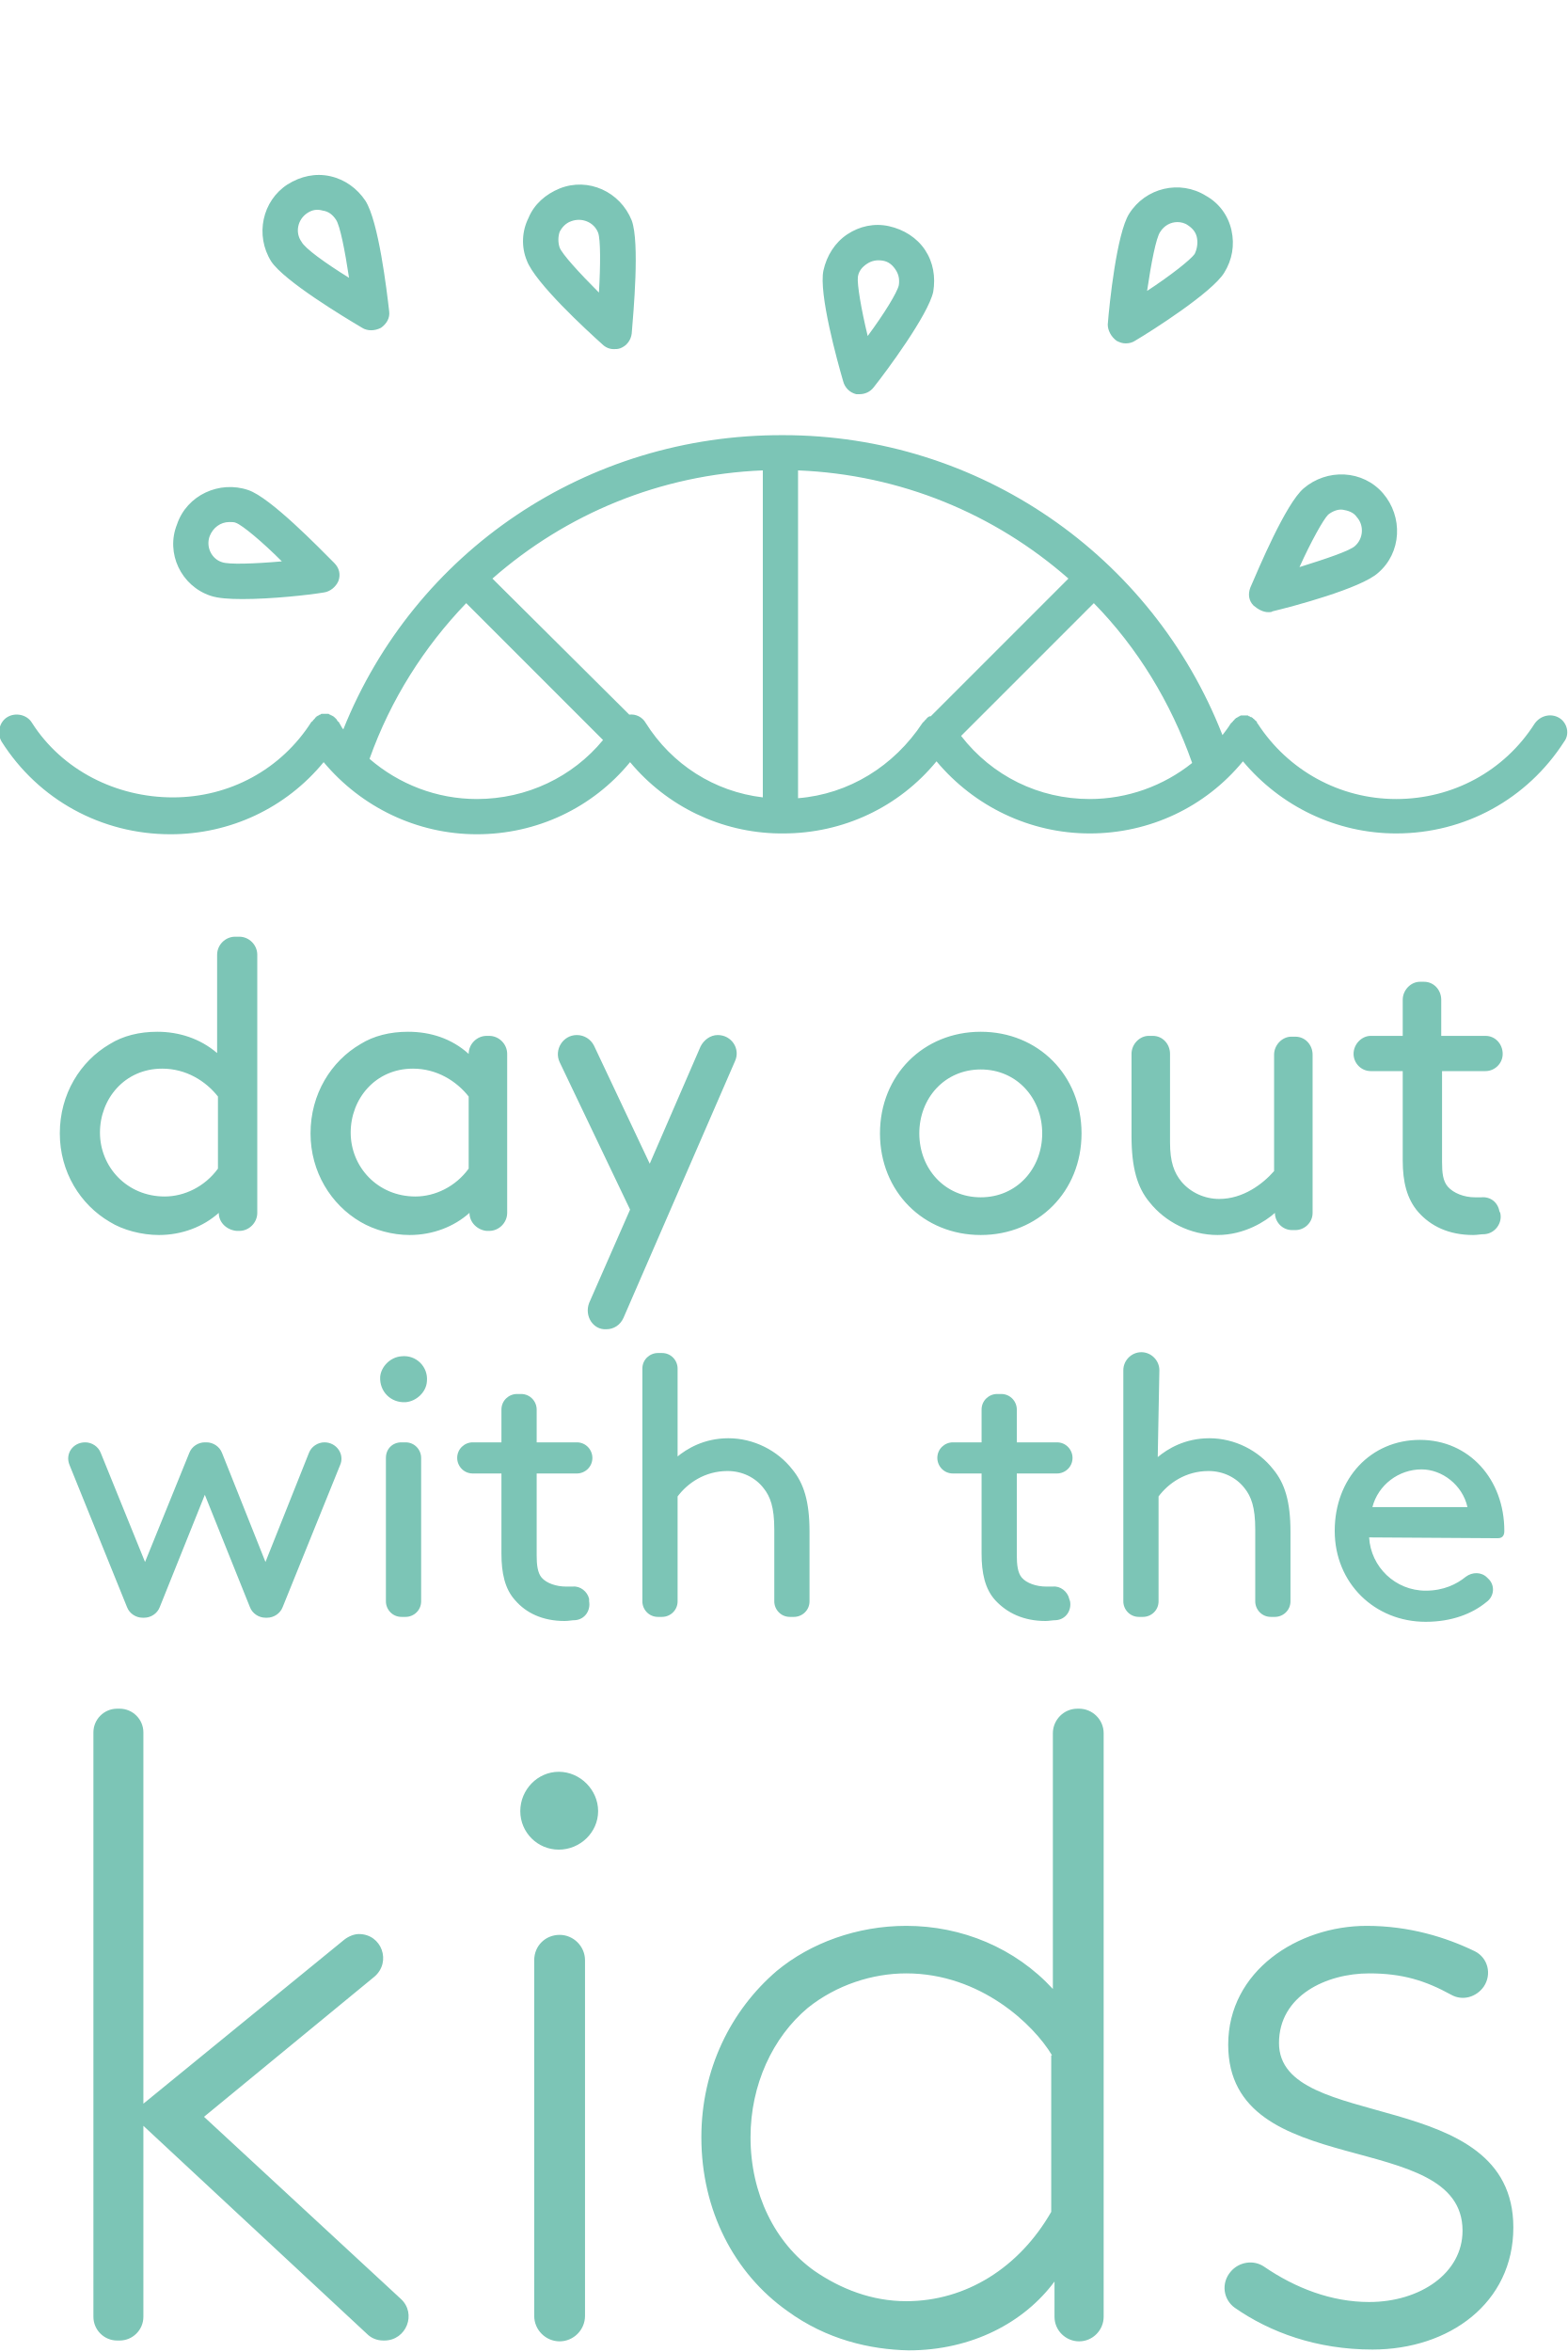
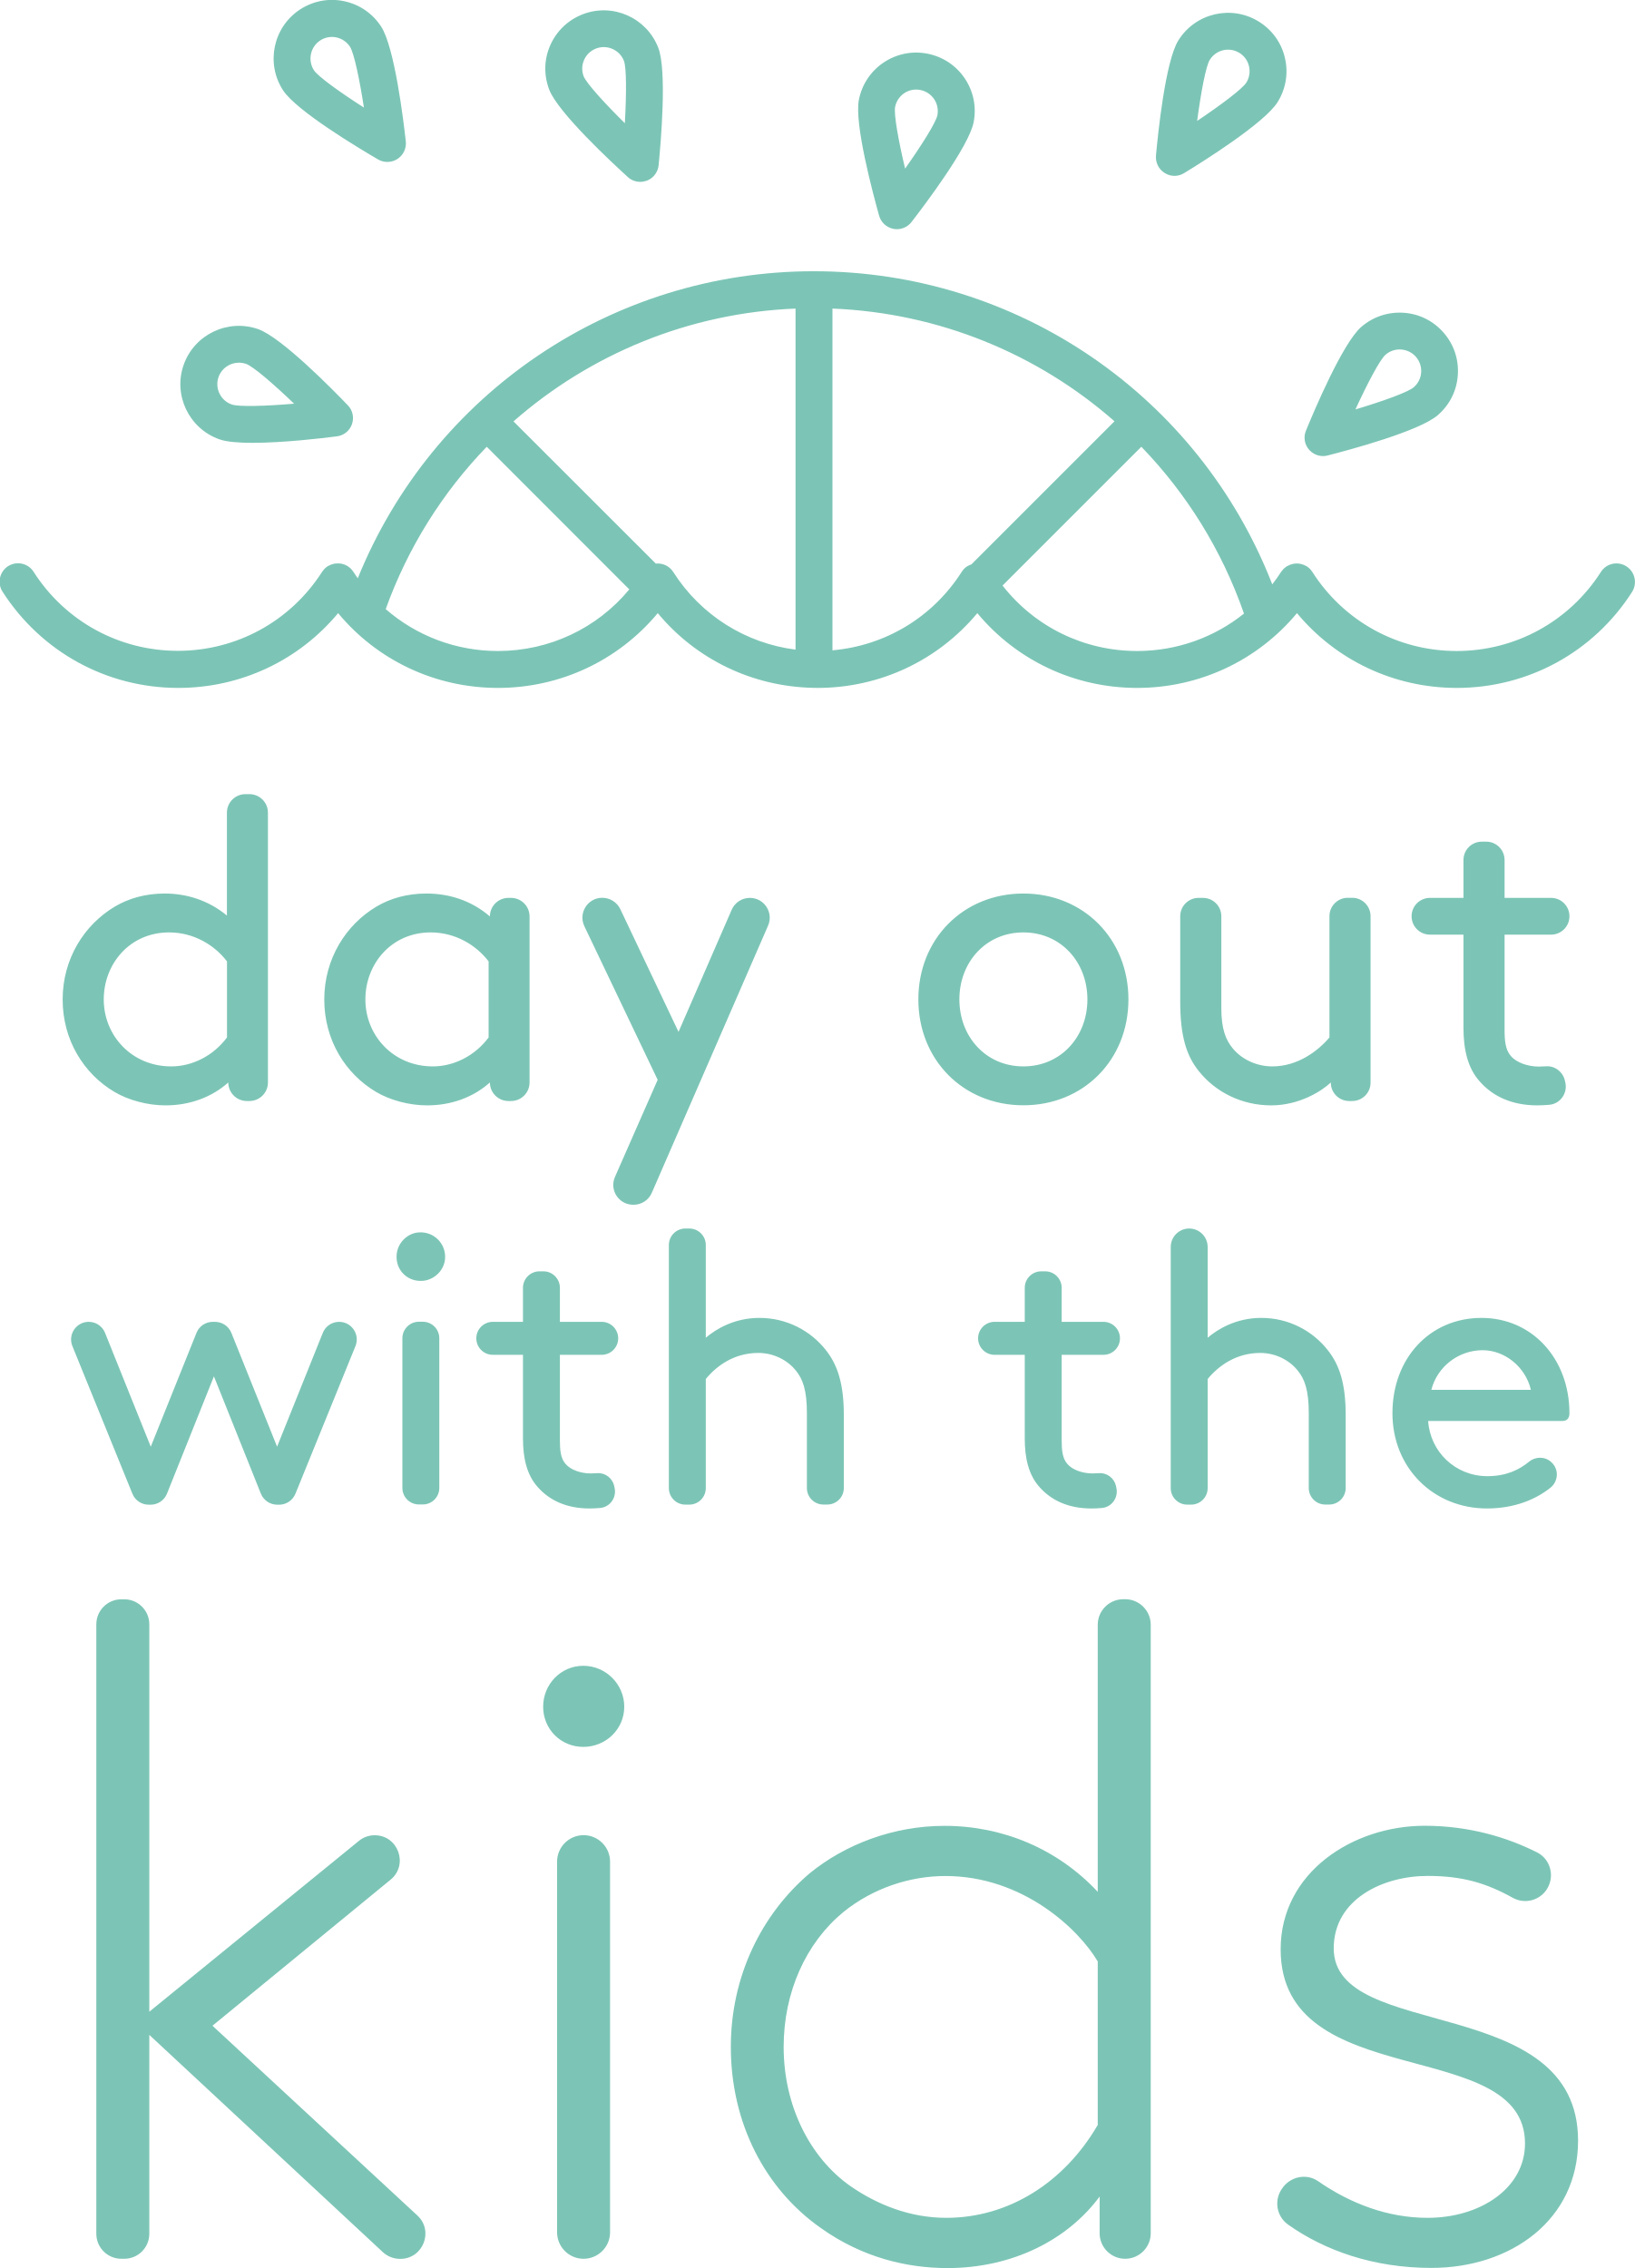
- <svg xmlns="http://www.w3.org/2000/svg" version="1.1" id="Layer_1" x="0px" y="0px" viewBox="0 0 191.3 287" style="enable-background:new 0 0 191.3 287;" xml:space="preserve">
+ <svg xmlns="http://www.w3.org/2000/svg" version="1.1" id="Layer_1" x="0px" y="0px" viewBox="0 0 191.29 265.4" style="enable-background:new 0 0 191.29 265.4;" xml:space="preserve">
  <style type="text/css">
	.st0{fill:#7CC5B6;}
</style>
-   <path class="st0" d="M26.7,148c-1.9,1.7-4.5,2.7-7.3,2.7c-2.1,0-4.4-0.6-6-1.6c-3.6-2.1-6.1-6.1-6.1-10.8c0-4.8,2.5-8.8,6.1-10.9  c1.6-1,3.6-1.5,5.8-1.5c2.6,0,5.2,0.8,7.3,2.6v-12c0-1.2,1-2.2,2.2-2.2h0.5c1.2,0,2.2,1,2.2,2.2V148c0,1.2-1,2.2-2.2,2.2h-0.3  C27.7,150.1,26.7,149.2,26.7,148L26.7,148z M26.6,133.8c-1.5-1.9-3.9-3.4-6.8-3.4c-4.6,0-7.6,3.7-7.6,7.8c0,4.2,3.3,7.8,7.9,7.8  c2.4,0,4.9-1.2,6.5-3.4V133.8z M57.3,148c-1.9,1.7-4.5,2.7-7.3,2.7c-2.1,0-4.3-0.6-6-1.6c-3.6-2.1-6.1-6.1-6.1-10.8  c0-4.8,2.5-8.8,6.1-10.9c1.6-1,3.6-1.5,5.8-1.5c2.7,0,5.3,0.8,7.4,2.7l0,0c0-1.2,1-2.2,2.2-2.2h0.3c1.2,0,2.2,1,2.2,2.2V148  c0,1.2-1,2.2-2.2,2.2h-0.3C58.3,150.1,57.3,149.2,57.3,148L57.3,148z M57.2,133.8c-1.5-1.9-3.9-3.4-6.8-3.4c-4.6,0-7.6,3.7-7.6,7.8  c0,4.2,3.3,7.8,7.9,7.8c2.4,0,4.9-1.2,6.5-3.4V133.8z M71.9,159l5-11.4l-8.6-18c-0.7-1.5,0.4-3.3,2.1-3.3h0c0.9,0,1.7,0.5,2.1,1.3  l6.8,14.4l6.2-14.3c0.4-0.8,1.2-1.4,2.1-1.4l0,0c1.7,0,2.8,1.7,2.1,3.2l-13.6,31.3c-0.4,0.9-1.2,1.4-2.1,1.4h0  C72.4,162.3,71.3,160.6,71.9,159z M119.7,125.9c7,0,12.3,5.3,12.3,12.4s-5.3,12.4-12.3,12.4s-12.3-5.3-12.3-12.4  S112.7,125.9,119.7,125.9z M119.7,146.1c4.4,0,7.5-3.5,7.5-7.8c0-4.3-3.1-7.8-7.5-7.8s-7.5,3.5-7.5,7.8  C112.2,142.6,115.3,146.1,119.7,146.1z M140.3,146.7c-1.5-1.8-2.2-4.2-2.2-8.1v-10c0-1.2,1-2.2,2.1-2.2h0.5c1.2,0,2.1,1,2.1,2.2  v10.8c0,2.4,0.5,3.7,1.4,4.8c1.1,1.3,2.8,2.1,4.6,2.1c2.9,0,5.3-1.8,6.7-3.4v-14.2c0-1.2,1-2.2,2.1-2.2h0.5c1.2,0,2.1,1,2.1,2.2V148  c0,1.2-1,2.1-2.1,2.1h-0.4c-1.2,0-2.1-1-2.1-2.1v0c-1.1,1-3.7,2.7-7,2.7C145.3,150.7,142.2,149.1,140.3,146.7z M183.1,148  c0.3,1.2-0.6,2.5-1.9,2.6c-0.5,0-0.9,0.1-1.4,0.1c-3,0-5.2-1.1-6.7-2.8c-1.4-1.6-1.9-3.7-1.9-6.3v-10.9h-3.9c-1.2,0-2.1-1-2.1-2.1  l0,0c0-1.2,1-2.2,2.1-2.2h3.9v-4.4c0-1.2,1-2.2,2.1-2.2h0.5c1.2,0,2.1,1,2.1,2.2v4.4h5.4c1.2,0,2.1,1,2.1,2.2l0,0  c0,1.2-1,2.1-2.1,2.1H176v11.1c0,1.3,0.1,2.3,0.7,3c0.7,0.8,2,1.3,3.3,1.3c0.2,0,0.5,0,0.8,0c1.1-0.1,2,0.6,2.2,1.7L183.1,148z   M27.1,177.3l5.3,13.3l5.3-13.3c0.3-0.8,1.1-1.3,1.9-1.3l0,0c1.5,0,2.5,1.5,1.9,2.8l-7,17.3c-0.3,0.8-1.1,1.3-1.9,1.3h-0.2  c-0.8,0-1.6-0.5-1.9-1.3L25,182.4l-5.5,13.7c-0.3,0.8-1.1,1.3-1.9,1.3h-0.2c-0.8,0-1.6-0.5-1.9-1.3l-7-17.3  c-0.6-1.4,0.4-2.8,1.9-2.8l0,0c0.8,0,1.6,0.5,1.9,1.3l5.4,13.3l5.4-13.3c0.3-0.8,1.1-1.3,1.9-1.3h0.2C26,176,26.8,176.5,27.1,177.3z   M49,165.5c1.8-0.2,3.3,1.3,3.1,3.1c-0.1,1.3-1.3,2.4-2.6,2.5c-1.8,0.1-3.2-1.3-3.1-3.1C46.5,166.8,47.6,165.6,49,165.5z M49,176  h0.5c1.1,0,1.9,0.9,1.9,1.9v17.5c0,1.1-0.9,1.9-1.9,1.9H49c-1.1,0-1.9-0.9-1.9-1.9v-17.5C47.1,176.8,47.9,176,49,176z M71.9,195.4  c0.2,1.1-0.5,2.2-1.7,2.3c-0.4,0-0.8,0.1-1.3,0.1c-2.7,0-4.7-1-6-2.5c-1.3-1.4-1.7-3.4-1.7-5.7v-9.8h-3.5c-1.1,0-1.9-0.9-1.9-1.9  l0,0c0-1.1,0.9-1.9,1.9-1.9h3.5v-4c0-1.1,0.9-1.9,1.9-1.9h0.5c1.1,0,1.9,0.9,1.9,1.9v4h4.9c1.1,0,1.9,0.9,1.9,1.9l0,0  c0,1.1-0.9,1.9-1.9,1.9h-4.9v10c0,1.1,0.1,2.1,0.6,2.7c0.6,0.7,1.8,1.1,3,1.1c0.2,0,0.5,0,0.8,0c0.9-0.1,1.8,0.6,2,1.5L71.9,195.4z   M82.6,177.8c1.2-1,3.3-2.3,6.3-2.3c3.1,0,6,1.5,7.8,3.8c1.4,1.7,2.1,3.9,2.1,7.6v8.5c0,1.1-0.9,1.9-1.9,1.9h-0.5  c-1.1,0-1.9-0.9-1.9-1.9v-8.8c0-2.7-0.5-4-1.3-5c-1-1.3-2.6-2.1-4.4-2.1c-2.8,0-4.9,1.5-6.1,3.1v12.8c0,1.1-0.9,1.9-1.9,1.9h-0.5  c-1.1,0-1.9-0.9-1.9-1.9V167c0-1.1,0.9-1.9,1.9-1.9h0.5c1.1,0,1.9,0.9,1.9,1.9V177.8z M130.6,195.4c0.2,1.1-0.5,2.2-1.7,2.3  c-0.4,0-0.9,0.1-1.3,0.1c-2.7,0-4.7-1-6.1-2.5c-1.3-1.4-1.7-3.4-1.7-5.7v-9.8h-3.5c-1.1,0-1.9-0.9-1.9-1.9l0,0  c0-1.1,0.9-1.9,1.9-1.9h3.5v-4c0-1.1,0.9-1.9,1.9-1.9h0.5c1.1,0,1.9,0.9,1.9,1.9v4h4.9c1.1,0,1.9,0.9,1.9,1.9l0,0  c0,1.1-0.9,1.9-1.9,1.9h-4.9v10c0,1.1,0.1,2.1,0.6,2.7c0.6,0.7,1.8,1.1,3,1.1c0.2,0,0.5,0,0.8,0c0.9-0.1,1.8,0.6,2,1.5L130.6,195.4z   M141.3,177.8c1.2-1,3.3-2.3,6.3-2.3c3.1,0,6,1.5,7.8,3.8c1.4,1.7,2.1,3.9,2.1,7.6v8.5c0,1.1-0.9,1.9-1.9,1.9h-0.5  c-1.1,0-1.9-0.9-1.9-1.9v-8.8c0-2.7-0.5-4-1.3-5c-1-1.3-2.6-2.1-4.4-2.1c-2.8,0-4.9,1.5-6.1,3.1v12.8c0,1.1-0.9,1.9-1.9,1.9h-0.5  c-1.1,0-1.9-0.9-1.9-1.9v-28.2c0-1.2,1-2.2,2.2-2.2l0,0c1.2,0,2.2,1,2.2,2.2L141.3,177.8L141.3,177.8z M167.1,187.6  c0.2,3.6,3.2,6.5,6.9,6.5c2.2,0,3.8-0.8,4.9-1.7c0.8-0.6,1.9-0.6,2.6,0.1l0.1,0.1c0.9,0.8,0.8,2.2-0.2,2.9c-1.7,1.4-4.2,2.4-7.4,2.4  c-6.2,0-11.1-4.7-11.1-11.1s4.4-11.1,10.4-11.1c6,0,10.3,4.8,10.3,11.1c0,0.4-0.1,0.9-0.8,0.9L167.1,187.6L167.1,187.6z   M167.5,183.9h11.6c-0.6-2.7-3.1-4.6-5.6-4.6C170.7,179.3,168.2,181.2,167.5,183.9z M44.8,284.8l-27.3-25.4v23.3  c0,1.6-1.3,2.9-2.9,2.9h-0.3c-1.6,0-2.9-1.3-2.9-2.9v-71.3c0-1.6,1.3-2.9,2.9-2.9h0.3c1.6,0,2.9,1.3,2.9,2.9v45.3l24.5-20  c0.5-0.4,1.2-0.7,1.8-0.7l0,0c2.8,0,4,3.4,1.9,5.2l-20.8,17.1l24,22.2c2,1.8,0.7,5.1-2,5.1h-0.1C46,285.6,45.3,285.3,44.8,284.8z   M68.2,216.2c2.6,0,4.8,2.2,4.8,4.8s-2.2,4.7-4.8,4.7s-4.7-2.1-4.7-4.7S65.6,216.2,68.2,216.2z M68.3,236.1L68.3,236.1  c1.7,0,3.1,1.4,3.1,3.1v43.4c0,1.7-1.4,3.1-3.1,3.1l0,0c-1.7,0-3.1-1.4-3.1-3.1v-43.4C65.2,237.4,66.6,236.1,68.3,236.1z M96.1,282  c-6.5-4.6-10.5-12.3-10.5-21.2c0-8.3,3.6-15.5,9.2-20.3c4.1-3.4,9.8-5.5,15.8-5.5c6.8,0,13.3,2.7,17.9,7.7v-31.2c0-1.6,1.3-3,3-3  h0.2c1.6,0,3,1.3,3,3v71.2c0,1.6-1.3,3-3,3l0,0c-1.6,0-3-1.3-3-3v-4.3c-3.7,5-10.1,8.4-17.8,8.4C106.2,286.7,100.9,285.5,96.1,282z   M128.4,250.8c-2.2-3.7-8.7-10-17.8-10c-4.1,0-8.5,1.4-12,4.2c-4.3,3.6-7,9.4-7,15.8c0,6.9,3,12.9,7.8,16.3c3.2,2.2,7,3.7,11.2,3.7  c7.3,0,13.8-4.1,17.7-10.9V250.8z M150.2,277.2c1-1.2,2.8-1.5,4.1-0.6c3.8,2.6,8.2,4.3,12.8,4.3c6.2,0,11.4-3.5,11.4-8.7  c0-12.7-28.6-5.8-28.6-22.7c0-9,8.5-14.5,16.9-14.5c5.2,0,9.7,1.4,13.2,3.1c1.6,0.8,2.1,2.8,1.1,4.3l0,0c-0.9,1.3-2.6,1.8-4,1  c-3.1-1.7-5.9-2.6-10-2.6c-5.2,0-11,2.7-11,8.5c0,11,28.6,5.1,28.6,22.5c0,9.2-7.8,14.9-17.2,14.9c-6.8,0-12.5-2.1-16.8-5.1  C149.3,280.6,149,278.6,150.2,277.2L150.2,277.2z M190.3,87.6c-1-0.6-2.3-0.3-3,0.7c-3.7,5.8-10,9.2-16.9,9.2s-13.2-3.5-16.9-9.2  c0,0,0,0,0,0c-0.1-0.1-0.1-0.1-0.1-0.2c0-0.1-0.1-0.1-0.1-0.1s-0.1-0.1-0.1-0.1c-0.1-0.1-0.1-0.1-0.2-0.2c0,0,0,0,0,0  c0,0-0.1,0-0.1-0.1c-0.1,0-0.1-0.1-0.2-0.1c-0.1,0-0.1,0-0.2-0.1c-0.1,0-0.1,0-0.2-0.1c-0.1,0-0.1,0-0.2,0s-0.1,0-0.2,0  s-0.1,0-0.2,0c-0.1,0-0.1,0-0.2,0c-0.1,0-0.1,0-0.2,0.1c-0.1,0-0.1,0-0.2,0.1c-0.1,0-0.1,0.1-0.2,0.1c0,0-0.1,0-0.1,0.1c0,0,0,0,0,0  c-0.1,0-0.1,0.1-0.2,0.2c-0.1,0-0.1,0.1-0.1,0.1c0,0-0.1,0.1-0.1,0.1c-0.1,0.1-0.1,0.1-0.2,0.2c0,0,0,0,0,0c-0.3,0.5-0.7,1-1,1.4  c-8.6-22-29.8-36.6-53.6-36.6C71.6,53,50.6,67.3,41.9,89c-0.2-0.2-0.3-0.5-0.5-0.8c0,0,0,0,0,0c0-0.1-0.1-0.1-0.2-0.2  c0-0.1-0.1-0.1-0.1-0.2c0,0-0.1-0.1-0.1-0.1c-0.1-0.1-0.1-0.1-0.2-0.2c0,0,0,0,0,0c0,0-0.1,0-0.1-0.1c-0.1,0-0.2-0.1-0.2-0.1  c-0.1,0-0.1,0-0.2-0.1c-0.1,0-0.1,0-0.2-0.1c-0.1,0-0.1,0-0.2,0c-0.1,0-0.1,0-0.2,0s-0.1,0-0.2,0c-0.1,0-0.1,0-0.2,0  c-0.1,0-0.1,0-0.2,0.1c-0.1,0-0.1,0-0.2,0.1c-0.1,0-0.2,0.1-0.2,0.1c0,0-0.1,0-0.1,0.1c0,0,0,0,0,0c-0.1,0-0.1,0.1-0.2,0.2  c0,0-0.1,0.1-0.1,0.1s-0.1,0.1-0.1,0.1c0,0.1-0.1,0.1-0.2,0.2c0,0,0,0,0,0c-3.7,5.8-10,9.2-16.9,9.2S7.6,94,3.9,88.2  c-0.6-1-2-1.3-3-0.7c-1,0.6-1.3,2-0.7,3c4.5,7.1,12.2,11.3,20.6,11.3c7.3,0,14.1-3.2,18.7-8.8c4.6,5.5,11.4,8.8,18.7,8.8l0,0  c7.3,0,14.1-3.2,18.7-8.8c4.5,5.4,11.1,8.6,18.2,8.7c0,0,0.1,0,0.1,0c0,0,0,0,0.1,0c0.1,0,0.2,0,0.3,0c7.3,0,14.1-3.2,18.7-8.8  c4.6,5.5,11.4,8.8,18.7,8.8c7.3,0,14.1-3.2,18.7-8.8c4.6,5.5,11.4,8.8,18.7,8.8c8.4,0,16-4.2,20.5-11.2  C191.6,89.6,191.3,88.2,190.3,87.6z M58.2,97.5c-4.9,0-9.5-1.8-13.1-4.9c2.6-7.3,6.7-13.7,11.8-19l16.7,16.7  C69.9,94.8,64.3,97.5,58.2,97.5z M78.8,88.2c-0.4-0.7-1.2-1.1-2-1L60.1,70.6c9-7.9,20.5-12.7,33-13.2v39.9  C87.2,96.6,82,93.3,78.8,88.2z M97.4,97.4v-40c12.5,0.5,24,5.3,33,13.2l-16.8,16.8c0,0-0.1,0-0.1,0c-0.1,0-0.2,0.1-0.2,0.1  c0,0-0.1,0-0.1,0.1c0,0,0,0,0,0c-0.1,0-0.1,0.1-0.2,0.2c-0.1,0-0.1,0.1-0.1,0.1s-0.1,0.1-0.1,0.1c-0.1,0.1-0.1,0.1-0.2,0.2  c0,0,0,0,0,0C109.1,93.5,103.6,96.9,97.4,97.4z M117.3,89.8l16.2-16.2c5.3,5.4,9.4,12.1,12,19.5c-3.5,2.8-7.9,4.4-12.5,4.4  C126.8,97.5,121.1,94.7,117.3,89.8z M64.3,31.8c1,2.7,7.3,8.5,9.2,10.2c0.4,0.4,0.9,0.6,1.4,0.6c0.3,0,0.5,0,0.8-0.1  c0.8-0.3,1.3-1,1.4-1.8c0.2-2.5,1-11.1,0-13.8c-1.4-3.5-5.3-5.3-8.8-3.9c-1.7,0.7-3.1,1.9-3.8,3.6C63.7,28.2,63.6,30.1,64.3,31.8  L64.3,31.8z M68.3,28.3c0.3-0.6,0.8-1.1,1.4-1.3c1.3-0.5,2.8,0.1,3.3,1.4c0.3,0.8,0.3,3.9,0.1,7.3c-2.4-2.4-4.5-4.7-4.8-5.5  C68.1,29.6,68.1,28.9,68.3,28.3z M33.1,31.9c1.6,2.4,8.9,6.8,11.1,8.1c0.3,0.2,0.7,0.3,1.1,0.3c0.4,0,0.8-0.1,1.2-0.3  c0.7-0.5,1.1-1.2,1-2c-0.3-2.6-1.3-11-2.9-13.5c-1-1.5-2.5-2.6-4.3-3c-1.8-0.4-3.6,0-5.2,1C32,24.5,31.1,28.7,33.1,31.9L33.1,31.9z   M37.5,26c0.6-0.4,1.2-0.5,1.9-0.3c0.7,0.1,1.2,0.5,1.6,1.1c0.5,0.7,1.1,3.8,1.6,7.1c-2.9-1.8-5.4-3.6-5.8-4.4  C36,28.4,36.3,26.8,37.5,26z M104.5,48.1c0.1,0,0.3,0,0.4,0c0.7,0,1.3-0.3,1.7-0.8c1.6-2,6.7-8.9,7.3-11.7c0.3-1.8,0-3.6-1-5.1  c-1-1.5-2.6-2.5-4.4-2.9c-1.8-0.4-3.6,0-5.1,1c-1.5,1-2.5,2.6-2.9,4.4c-0.6,2.8,1.7,11.1,2.4,13.5C103.1,47.3,103.7,47.9,104.5,48.1  z M104.7,33.8c0.1-0.7,0.5-1.2,1.1-1.6c0.6-0.4,1.2-0.5,1.9-0.4c0.7,0.1,1.2,0.5,1.6,1.1c0.4,0.6,0.5,1.2,0.4,1.9  c-0.2,0.9-1.8,3.5-3.8,6.2C105.1,37.7,104.6,34.7,104.7,33.8z M25.7,72.7c0.9,0.3,2.2,0.4,3.9,0.4c3.6,0,8.1-0.5,9.9-0.8  c0.8-0.1,1.5-0.7,1.8-1.4c0.3-0.8,0.1-1.6-0.5-2.2c-1.8-1.8-7.8-8-10.5-8.9l0,0c-3.5-1.2-7.5,0.6-8.7,4.2  C20.2,67.5,22.1,71.5,25.7,72.7z M25.6,65.4c0.4-1,1.3-1.7,2.4-1.7c0.3,0,0.6,0,0.8,0.1c0.8,0.3,3.2,2.3,5.6,4.7  c-3.4,0.3-6.5,0.4-7.3,0.1C25.8,68.2,25.1,66.7,25.6,65.4z M136.3,41.6c0.4,0.2,0.7,0.3,1.1,0.3c0.4,0,0.8-0.1,1.1-0.3  c2.2-1.3,9.4-5.9,10.9-8.3l0,0c1-1.6,1.3-3.4,0.9-5.2c-0.4-1.8-1.5-3.3-3.1-4.2c-3.2-2-7.4-1-9.4,2.2c-1.5,2.4-2.4,10.9-2.6,13.5  C135.2,40.3,135.6,41.1,136.3,41.6z M141.6,28.3c0.5-0.8,1.3-1.2,2.1-1.2c0.4,0,0.9,0.1,1.3,0.4c0.6,0.4,1,0.9,1.1,1.6  c0.1,0.6,0,1.3-0.3,1.9c-0.5,0.7-2.9,2.6-5.8,4.5C140.5,32.1,141.1,29,141.6,28.3z M154.8,74.7c0.2,0,0.4,0,0.5-0.1  c2.5-0.6,10.8-2.8,12.9-4.7c1.4-1.2,2.2-2.9,2.3-4.7c0.1-1.8-0.5-3.6-1.7-5c-1.2-1.4-2.9-2.2-4.7-2.3c-1.8-0.1-3.6,0.5-5,1.7  c-2.2,1.9-5.5,9.8-6.5,12.1c-0.3,0.8-0.2,1.6,0.4,2.2C153.6,74.4,154.2,74.7,154.8,74.7z M162.1,62.8c0.5-0.4,1.2-0.7,1.8-0.6  s1.3,0.3,1.7,0.9c0.9,1,0.8,2.6-0.2,3.5c-0.6,0.6-3.6,1.6-6.8,2.6C160,66.1,161.5,63.4,162.1,62.8z" />
+   <path class="st0" d="M26.71,126.67c-1.92,1.72-4.5,2.68-7.34,2.68c-2.12,0-4.35-0.61-5.97-1.57c-3.59-2.12-6.07-6.07-6.07-10.82  c0-4.76,2.53-8.75,6.12-10.88c1.62-0.96,3.59-1.52,5.82-1.52c2.58,0,5.16,0.81,7.28,2.58V95.1c0-1.2,0.97-2.17,2.17-2.17h0.46  c1.2,0,2.17,0.97,2.17,2.17v31.57c0,1.2-0.97,2.17-2.17,2.17h-0.3C27.69,128.84,26.71,127.87,26.71,126.67L26.71,126.67z   M26.56,112.5c-1.47-1.92-3.9-3.39-6.78-3.39c-4.6,0-7.64,3.69-7.64,7.84c0,4.25,3.29,7.84,7.89,7.84c2.43,0,4.91-1.21,6.53-3.39  V112.5z M57.32,126.67c-1.92,1.72-4.5,2.68-7.34,2.68c-2.12,0-4.35-0.61-5.97-1.57c-3.59-2.12-6.07-6.07-6.07-10.82  c0-4.76,2.53-8.75,6.12-10.88c1.62-0.96,3.59-1.52,5.82-1.52c2.68,0,5.26,0.81,7.44,2.68v0c0-1.2,0.97-2.17,2.17-2.17h0.3  c1.2,0,2.17,0.97,2.17,2.17v19.43c0,1.2-0.97,2.17-2.17,2.17h-0.3C58.29,128.84,57.32,127.87,57.32,126.67L57.32,126.67z   M57.17,112.5c-1.47-1.92-3.9-3.39-6.78-3.39c-4.6,0-7.64,3.69-7.64,7.84c0,4.25,3.29,7.84,7.89,7.84c2.43,0,4.91-1.21,6.53-3.39  V112.5z M71.95,137.73l5-11.37l-8.58-17.98c-0.73-1.54,0.39-3.32,2.09-3.32h0.02c0.9,0,1.71,0.52,2.1,1.33l6.81,14.36l6.22-14.29  c0.37-0.85,1.2-1.39,2.13-1.39l0,0c1.67,0,2.79,1.71,2.13,3.24l-13.61,31.28c-0.37,0.85-1.2,1.39-2.13,1.39h-0.04  C72.4,140.98,71.28,139.26,71.95,137.73z M119.74,104.56c7.03,0,12.29,5.31,12.29,12.39s-5.26,12.39-12.29,12.39  c-7.03,0-12.29-5.31-12.29-12.39S112.71,104.56,119.74,104.56z M119.74,124.79c4.4,0,7.49-3.49,7.49-7.84  c0-4.35-3.09-7.84-7.49-7.84c-4.4,0-7.49,3.49-7.49,7.84C112.25,121.3,115.34,124.79,119.74,124.79z M140.27,125.35  c-1.47-1.82-2.18-4.15-2.18-8.14v-9.99c0-1.19,0.96-2.15,2.15-2.15h0.51c1.19,0,2.15,0.96,2.15,2.15v10.75  c0,2.43,0.51,3.74,1.37,4.75c1.06,1.27,2.78,2.07,4.6,2.07c2.93,0,5.31-1.77,6.68-3.39v-14.19c0-1.19,0.96-2.15,2.15-2.15h0.51  c1.19,0,2.15,0.96,2.15,2.15v19.48c0,1.19-0.96,2.15-2.15,2.15h-0.35c-1.19,0-2.15-0.96-2.15-2.15v-0.02  c-1.06,1.01-3.69,2.68-6.98,2.68C145.33,129.35,142.25,127.83,140.27,125.35z M183.15,126.68c0.28,1.25-0.59,2.48-1.86,2.6  c-0.46,0.04-0.94,0.07-1.41,0.07c-2.99,0-5.21-1.06-6.73-2.78c-1.42-1.57-1.92-3.74-1.92-6.32v-10.88h-3.92  c-1.19,0-2.15-0.96-2.15-2.15l0,0c0-1.19,0.96-2.15,2.15-2.15h3.92v-4.43c0-1.19,0.96-2.15,2.15-2.15h0.51  c1.19,0,2.15,0.96,2.15,2.15v4.43h5.44c1.19,0,2.15,0.96,2.15,2.15l0,0c0,1.19-0.96,2.15-2.15,2.15h-5.44v11.13  c0,1.27,0.1,2.33,0.71,3.04c0.66,0.81,2.02,1.27,3.29,1.27c0.24,0,0.53-0.01,0.84-0.03c1.05-0.08,1.99,0.65,2.22,1.68L183.15,126.68  z M27.07,155.97l5.35,13.32l5.35-13.32c0.31-0.78,1.07-1.29,1.91-1.29h0c1.46,0,2.46,1.48,1.91,2.84l-7.02,17.27  c-0.32,0.78-1.07,1.29-1.91,1.29h-0.22c-0.84,0-1.6-0.51-1.92-1.3l-5.49-13.72l-5.49,13.72c-0.31,0.78-1.07,1.3-1.92,1.3h-0.22  c-0.84,0-1.6-0.51-1.91-1.29l-7.02-17.27c-0.55-1.36,0.45-2.84,1.91-2.84h0c0.84,0,1.6,0.51,1.91,1.29l5.35,13.32l5.35-13.32  c0.31-0.78,1.07-1.29,1.91-1.29h0.21C26,154.67,26.75,155.19,27.07,155.97z M48.95,144.22c1.8-0.16,3.28,1.32,3.12,3.12  c-0.12,1.33-1.26,2.43-2.59,2.54c-1.81,0.15-3.23-1.27-3.07-3.08C46.52,145.47,47.62,144.33,48.95,144.22z M49.01,154.67h0.46  c1.07,0,1.93,0.87,1.93,1.93v17.52c0,1.07-0.87,1.93-1.93,1.93h-0.46c-1.07,0-1.93-0.87-1.93-1.93v-17.52  C47.08,155.54,47.94,154.67,49.01,154.67z M71.91,174.12c0.25,1.12-0.53,2.23-1.67,2.34c-0.42,0.04-0.85,0.06-1.27,0.06  c-2.69,0-4.69-0.96-6.05-2.5c-1.27-1.41-1.73-3.37-1.73-5.69v-9.79h-3.53c-1.07,0-1.93-0.87-1.93-1.93l0,0  c0-1.07,0.87-1.93,1.93-1.93h3.53v-3.98c0-1.07,0.87-1.93,1.93-1.93h0.46c1.07,0,1.93,0.87,1.93,1.93v3.98h4.89  c1.07,0,1.93,0.87,1.93,1.93l0,0c0,1.07-0.87,1.93-1.93,1.93h-4.89v10.01c0,1.14,0.09,2.09,0.64,2.73c0.59,0.73,1.82,1.14,2.96,1.14  c0.21,0,0.48-0.01,0.76-0.03c0.95-0.07,1.8,0.59,2,1.52L71.91,174.12z M82.58,156.54c1.18-1,3.32-2.32,6.28-2.32  c3.14,0,5.96,1.46,7.78,3.78c1.36,1.73,2.09,3.92,2.09,7.6v8.53c0,1.07-0.87,1.93-1.93,1.93h-0.46c-1.07,0-1.93-0.87-1.93-1.93  v-8.76c0-2.73-0.5-4.01-1.27-4.96c-1-1.27-2.64-2.09-4.42-2.09c-2.82,0-4.87,1.5-6.14,3.05v12.77c0,1.07-0.87,1.93-1.93,1.93h-0.46  c-1.07,0-1.93-0.87-1.93-1.93v-28.45c0-1.07,0.87-1.93,1.93-1.93h0.46c1.07,0,1.93,0.87,1.93,1.93V156.54z M130.62,174.12  c0.25,1.12-0.53,2.23-1.67,2.34c-0.42,0.04-0.85,0.06-1.27,0.06c-2.68,0-4.69-0.96-6.05-2.5c-1.27-1.41-1.73-3.37-1.73-5.69v-9.79  h-3.53c-1.07,0-1.93-0.87-1.93-1.93l0,0c0-1.07,0.87-1.93,1.93-1.93h3.53v-3.98c0-1.07,0.87-1.93,1.93-1.93h0.46  c1.07,0,1.93,0.87,1.93,1.93v3.98h4.89c1.07,0,1.93,0.87,1.93,1.93l0,0c0,1.07-0.87,1.93-1.93,1.93h-4.89v10.01  c0,1.14,0.09,2.09,0.64,2.73c0.59,0.73,1.82,1.14,2.96,1.14c0.21,0,0.48-0.01,0.76-0.03c0.95-0.07,1.8,0.59,2,1.52L130.62,174.12z   M141.3,156.54c1.18-1,3.32-2.32,6.28-2.32c3.14,0,5.96,1.46,7.78,3.78c1.37,1.73,2.09,3.92,2.09,7.6v8.53  c0,1.07-0.87,1.93-1.93,1.93h-0.46c-1.07,0-1.93-0.87-1.93-1.93v-8.76c0-2.73-0.5-4.01-1.27-4.96c-1-1.27-2.64-2.09-4.41-2.09  c-2.82,0-4.87,1.5-6.15,3.05v12.77c0,1.07-0.87,1.93-1.93,1.93h-0.46c-1.07,0-1.93-0.87-1.93-1.93v-28.22  c0-1.19,0.97-2.16,2.16-2.16l0,0c1.19,0,2.16,0.97,2.16,2.16V156.54z M167.1,166.28c0.23,3.6,3.19,6.46,6.92,6.46  c2.24,0,3.75-0.76,4.88-1.69c0.77-0.63,1.88-0.63,2.61,0.05l0.05,0.05c0.86,0.82,0.77,2.21-0.16,2.95  c-1.73,1.37-4.22,2.42-7.42,2.42c-6.24,0-11.06-4.73-11.06-11.15c0-6.42,4.37-11.15,10.42-11.15c5.96,0,10.29,4.82,10.29,11.15  c0,0.37-0.12,0.9-0.79,0.91H167.1z M167.47,162.64h11.65c-0.64-2.73-3.1-4.64-5.64-4.64C170.7,158,168.19,159.86,167.47,162.64z   M44.78,263.53l-27.31-25.41v23.27c0,1.62-1.31,2.93-2.93,2.93h-0.34c-1.62,0-2.93-1.31-2.93-2.93v-71.31  c0-1.62,1.31-2.93,2.93-2.93h0.34c1.62,0,2.93,1.31,2.93,2.93v45.33l24.52-19.99c0.52-0.43,1.18-0.66,1.85-0.66h0  c2.75,0,3.99,3.45,1.86,5.2l-20.84,17.09l23.97,22.2c1.96,1.81,0.67,5.08-1.99,5.08h-0.07C46.04,264.32,45.32,264.04,44.78,263.53z   M68.25,194.93c2.63,0,4.79,2.16,4.79,4.79s-2.16,4.7-4.79,4.7c-2.63,0-4.7-2.07-4.7-4.7S65.62,194.93,68.25,194.93z M68.28,214.75  L68.28,214.75c1.71,0,3.1,1.39,3.1,3.1v43.37c0,1.71-1.39,3.1-3.1,3.1h0c-1.71,0-3.1-1.39-3.1-3.1v-43.37  C65.18,216.14,66.57,214.75,68.28,214.75z M96.05,260.73c-6.52-4.57-10.54-12.28-10.54-21.2c0-8.26,3.59-15.54,9.24-20.33  c4.13-3.37,9.78-5.54,15.76-5.54c6.85,0,13.26,2.72,17.93,7.72v-31.25c0-1.65,1.34-2.99,2.99-2.99h0.22c1.65,0,2.99,1.34,2.99,2.99  v71.2c0,1.65-1.34,2.99-2.99,2.99l0,0c-1.65,0-2.99-1.34-2.99-2.99v-4.29c-3.69,5-10.11,8.37-17.83,8.37  C106.16,265.4,100.94,264.21,96.05,260.73z M128.44,229.53c-2.17-3.7-8.7-10-17.83-10c-4.13,0-8.48,1.41-11.96,4.24  c-4.35,3.59-6.96,9.35-6.96,15.76c0,6.85,3.04,12.94,7.83,16.3c3.15,2.17,6.96,3.7,11.2,3.7c7.28,0,13.8-4.13,17.72-10.87V229.53z   M150.16,255.89c0.98-1.23,2.76-1.55,4.06-0.65c3.79,2.63,8.18,4.29,12.8,4.29c6.2,0,11.41-3.48,11.41-8.7  c0-12.72-28.59-5.76-28.59-22.72c0-9.02,8.48-14.46,16.85-14.46c5.2,0,9.68,1.36,13.16,3.12c1.58,0.8,2.09,2.81,1.14,4.3v0  c-0.85,1.34-2.61,1.78-3.99,1.01c-3.12-1.73-5.88-2.56-9.97-2.56c-5.22,0-10.98,2.72-10.98,8.48c0,10.98,28.59,5.11,28.59,22.5  c0,9.24-7.83,14.89-17.17,14.89c-6.82,0-12.52-2.07-16.75-5.06c-1.42-1-1.7-2.99-0.62-4.35L150.16,255.89z M190.29,66.27  c-1.01-0.64-2.34-0.35-2.98,0.66c-3.7,5.79-10.01,9.25-16.88,9.25s-13.18-3.46-16.88-9.25c-0.01-0.01-0.01-0.02-0.02-0.03  c-0.05-0.07-0.1-0.13-0.15-0.2c-0.04-0.05-0.08-0.1-0.12-0.14c-0.04-0.04-0.09-0.08-0.14-0.12c-0.06-0.05-0.13-0.11-0.19-0.15  c-0.01-0.01-0.02-0.01-0.03-0.02c-0.04-0.03-0.08-0.04-0.13-0.06c-0.07-0.04-0.15-0.08-0.22-0.11c-0.06-0.03-0.13-0.04-0.19-0.06  c-0.07-0.02-0.14-0.04-0.21-0.06c-0.07-0.01-0.14-0.02-0.21-0.03c-0.07-0.01-0.14-0.01-0.21-0.01c-0.07,0-0.14,0.01-0.21,0.01  c-0.07,0.01-0.14,0.01-0.21,0.03c-0.07,0.01-0.14,0.04-0.21,0.06c-0.06,0.02-0.13,0.04-0.19,0.06c-0.08,0.03-0.15,0.07-0.22,0.11  c-0.04,0.02-0.09,0.04-0.13,0.06c-0.01,0.01-0.02,0.01-0.03,0.02c-0.07,0.04-0.13,0.1-0.19,0.15c-0.05,0.04-0.1,0.08-0.15,0.12  c-0.04,0.04-0.08,0.09-0.12,0.14c-0.05,0.06-0.11,0.13-0.16,0.2c-0.01,0.01-0.01,0.02-0.02,0.03c-0.32,0.5-0.67,0.98-1.03,1.45  c-8.58-22.03-29.78-36.64-53.64-36.64c-23.59,0-44.6,14.3-53.36,35.93c-0.17-0.25-0.35-0.49-0.51-0.75  c-0.01-0.01-0.01-0.02-0.02-0.03c-0.04-0.07-0.1-0.13-0.15-0.19c-0.04-0.05-0.08-0.1-0.12-0.15c-0.04-0.04-0.09-0.07-0.13-0.11  c-0.07-0.06-0.13-0.11-0.21-0.16c-0.01-0.01-0.02-0.01-0.02-0.02c-0.04-0.02-0.08-0.04-0.12-0.06c-0.08-0.04-0.15-0.09-0.24-0.12  c-0.06-0.02-0.12-0.04-0.18-0.06c-0.07-0.02-0.14-0.04-0.21-0.06c-0.07-0.01-0.14-0.02-0.21-0.02c-0.07-0.01-0.14-0.01-0.21-0.01  c-0.07,0-0.14,0.01-0.21,0.01c-0.07,0.01-0.14,0.01-0.21,0.02c-0.07,0.01-0.14,0.04-0.21,0.06c-0.06,0.02-0.12,0.04-0.19,0.06  c-0.08,0.03-0.15,0.07-0.23,0.11c-0.04,0.02-0.09,0.04-0.13,0.06c-0.01,0.01-0.02,0.01-0.03,0.02c-0.07,0.04-0.13,0.1-0.19,0.15  c-0.05,0.04-0.1,0.08-0.14,0.12c-0.04,0.04-0.08,0.09-0.12,0.14c-0.05,0.06-0.11,0.13-0.16,0.2c-0.01,0.01-0.01,0.02-0.02,0.03  c-3.7,5.79-10.01,9.25-16.88,9.25c-6.87,0-13.18-3.46-16.88-9.25c-0.64-1-1.97-1.3-2.98-0.66c-1,0.64-1.3,1.98-0.66,2.98  C4.83,76.3,12.5,80.5,20.86,80.5c7.31,0,14.11-3.22,18.7-8.75c4.59,5.53,11.38,8.75,18.7,8.75h0c7.31,0,14.1-3.22,18.7-8.75  c4.48,5.4,11.06,8.59,18.17,8.74c0.04,0,0.08,0.01,0.12,0.01c0.02,0,0.04-0.01,0.06-0.01c0.11,0,0.22,0.01,0.34,0.01  c7.31,0,14.1-3.22,18.7-8.75c4.59,5.53,11.38,8.75,18.7,8.75c7.31,0,14.1-3.22,18.7-8.75c4.59,5.53,11.38,8.75,18.7,8.75  c8.35,0,16.02-4.2,20.52-11.25C191.59,68.25,191.3,66.91,190.29,66.27z M58.25,76.18c-4.91,0-9.53-1.78-13.12-4.9  c2.61-7.26,6.68-13.68,11.82-19l16.68,16.69C69.86,73.53,64.27,76.18,58.25,76.18z M78.77,66.93c-0.45-0.71-1.25-1.06-2.04-0.98  L60.08,49.31c8.98-7.88,20.54-12.7,33-13.2v39.91C87.23,75.27,82,72,78.77,66.93z M97.4,76.1V36.11c12.46,0.5,24.03,5.31,33,13.19  l-16.75,16.75c-0.04,0.01-0.09,0.03-0.13,0.04c-0.08,0.03-0.15,0.07-0.23,0.11c-0.04,0.02-0.08,0.04-0.12,0.06  c-0.01,0.01-0.02,0.01-0.03,0.02c-0.07,0.04-0.13,0.1-0.19,0.15c-0.05,0.04-0.1,0.08-0.14,0.12c-0.04,0.04-0.08,0.09-0.12,0.14  c-0.05,0.06-0.11,0.13-0.15,0.2c-0.01,0.01-0.01,0.02-0.02,0.03C109.14,72.23,103.58,75.56,97.4,76.1z M117.3,68.52l16.24-16.24  c5.26,5.44,9.41,12.05,12.01,19.52c-3.49,2.8-7.87,4.38-12.5,4.38C126.82,76.18,121.08,73.35,117.3,68.52z M64.26,10.49  c1.03,2.68,7.3,8.5,9.2,10.23c0.4,0.37,0.92,0.56,1.45,0.56c0.26,0,0.52-0.05,0.78-0.14c0.76-0.29,1.29-0.99,1.37-1.8  c0.25-2.55,1-11.07-0.04-13.75c-1.36-3.52-5.32-5.28-8.84-3.92c-1.7,0.66-3.05,1.94-3.79,3.61C63.65,6.92,63.61,8.78,64.26,10.49  L64.26,10.49z M68.34,7.01c0.27-0.61,0.77-1.09,1.4-1.33C71.03,5.18,72.5,5.83,73,7.12c0.31,0.81,0.3,3.9,0.11,7.3  c-2.43-2.4-4.5-4.69-4.82-5.49C68.05,8.3,68.07,7.62,68.34,7.01z M33.12,10.57c1.57,2.41,8.91,6.8,11.12,8.09  c0.34,0.2,0.71,0.29,1.09,0.29c0.41,0,0.82-0.12,1.18-0.35c0.68-0.45,1.06-1.24,0.97-2.05c-0.28-2.55-1.32-11.04-2.89-13.45  c-1-1.53-2.53-2.58-4.32-2.96c-1.78-0.38-3.61-0.04-5.15,0.96C31.96,3.16,31.06,7.41,33.12,10.57L33.12,10.57z M37.47,4.73  c0.57-0.37,1.24-0.49,1.89-0.35c0.66,0.14,1.22,0.53,1.59,1.09c0.47,0.73,1.11,3.75,1.63,7.12c-2.87-1.84-5.38-3.65-5.85-4.37  C35.98,7.05,36.31,5.49,37.47,4.73z M104.53,26.78c0.14,0.03,0.28,0.04,0.41,0.04c0.66,0,1.29-0.3,1.71-0.84  c1.57-2.03,6.72-8.85,7.27-11.68c0.35-1.79-0.02-3.61-1.04-5.13c-1.02-1.51-2.57-2.54-4.37-2.89c-1.79-0.35-3.61,0.02-5.13,1.04  c-1.51,1.02-2.54,2.57-2.89,4.37c-0.55,2.82,1.68,11.08,2.37,13.55C103.08,26.03,103.73,26.62,104.53,26.78z M104.73,12.52  c0.13-0.66,0.51-1.23,1.06-1.61c0.56-0.38,1.23-0.51,1.89-0.38c0.66,0.13,1.23,0.51,1.61,1.06c0.38,0.56,0.51,1.23,0.39,1.89  c-0.17,0.85-1.81,3.46-3.78,6.25C105.11,16.41,104.57,13.37,104.73,12.52z M25.67,51.41c0.85,0.3,2.25,0.41,3.87,0.41  c3.56,0,8.13-0.53,9.88-0.76c0.81-0.1,1.49-0.65,1.76-1.42c0.27-0.77,0.09-1.63-0.48-2.21c-1.77-1.85-7.77-7.95-10.48-8.91h0  c-3.55-1.25-7.47,0.61-8.73,4.17C20.24,46.24,22.11,50.15,25.67,51.41z M25.57,44.12c0.36-1.03,1.34-1.68,2.38-1.68  c0.28,0,0.56,0.05,0.84,0.14c0.82,0.29,3.16,2.3,5.62,4.66c-3.4,0.29-6.49,0.38-7.3,0.09C25.8,46.87,25.11,45.43,25.57,44.12z   M136.28,20.25c0.35,0.22,0.74,0.33,1.14,0.33c0.39,0,0.78-0.11,1.12-0.32c2.19-1.33,9.44-5.88,10.95-8.32v0  c0.96-1.55,1.27-3.38,0.85-5.16c-0.41-1.78-1.5-3.29-3.05-4.25c-3.2-1.99-7.42-1.01-9.42,2.2c-1.52,2.44-2.39,10.95-2.62,13.5  C135.19,19.04,135.58,19.82,136.28,20.25z M141.55,7c0.48-0.77,1.3-1.19,2.14-1.19c0.45,0,0.91,0.12,1.33,0.38  c0.57,0.36,0.97,0.91,1.12,1.57c0.15,0.65,0.04,1.33-0.31,1.9c-0.46,0.73-2.93,2.59-5.76,4.49C140.52,10.77,141.09,7.74,141.55,7z   M154.8,53.37c0.18,0,0.36-0.02,0.53-0.07c2.48-0.63,10.75-2.84,12.91-4.73c1.38-1.2,2.21-2.86,2.33-4.68  c0.13-1.82-0.46-3.58-1.66-4.96c-1.2-1.38-2.86-2.21-4.68-2.33c-1.82-0.12-3.58,0.46-4.96,1.66c-2.17,1.89-5.5,9.77-6.47,12.14  c-0.31,0.75-0.17,1.62,0.37,2.23C153.59,53.1,154.19,53.37,154.8,53.37z M162.11,41.51c0.51-0.44,1.16-0.66,1.83-0.61  c0.67,0.05,1.29,0.35,1.73,0.86c0.91,1.05,0.8,2.64-0.25,3.55c-0.65,0.57-3.56,1.62-6.83,2.6  C160.01,44.82,161.46,42.08,162.11,41.51z" />
</svg>
